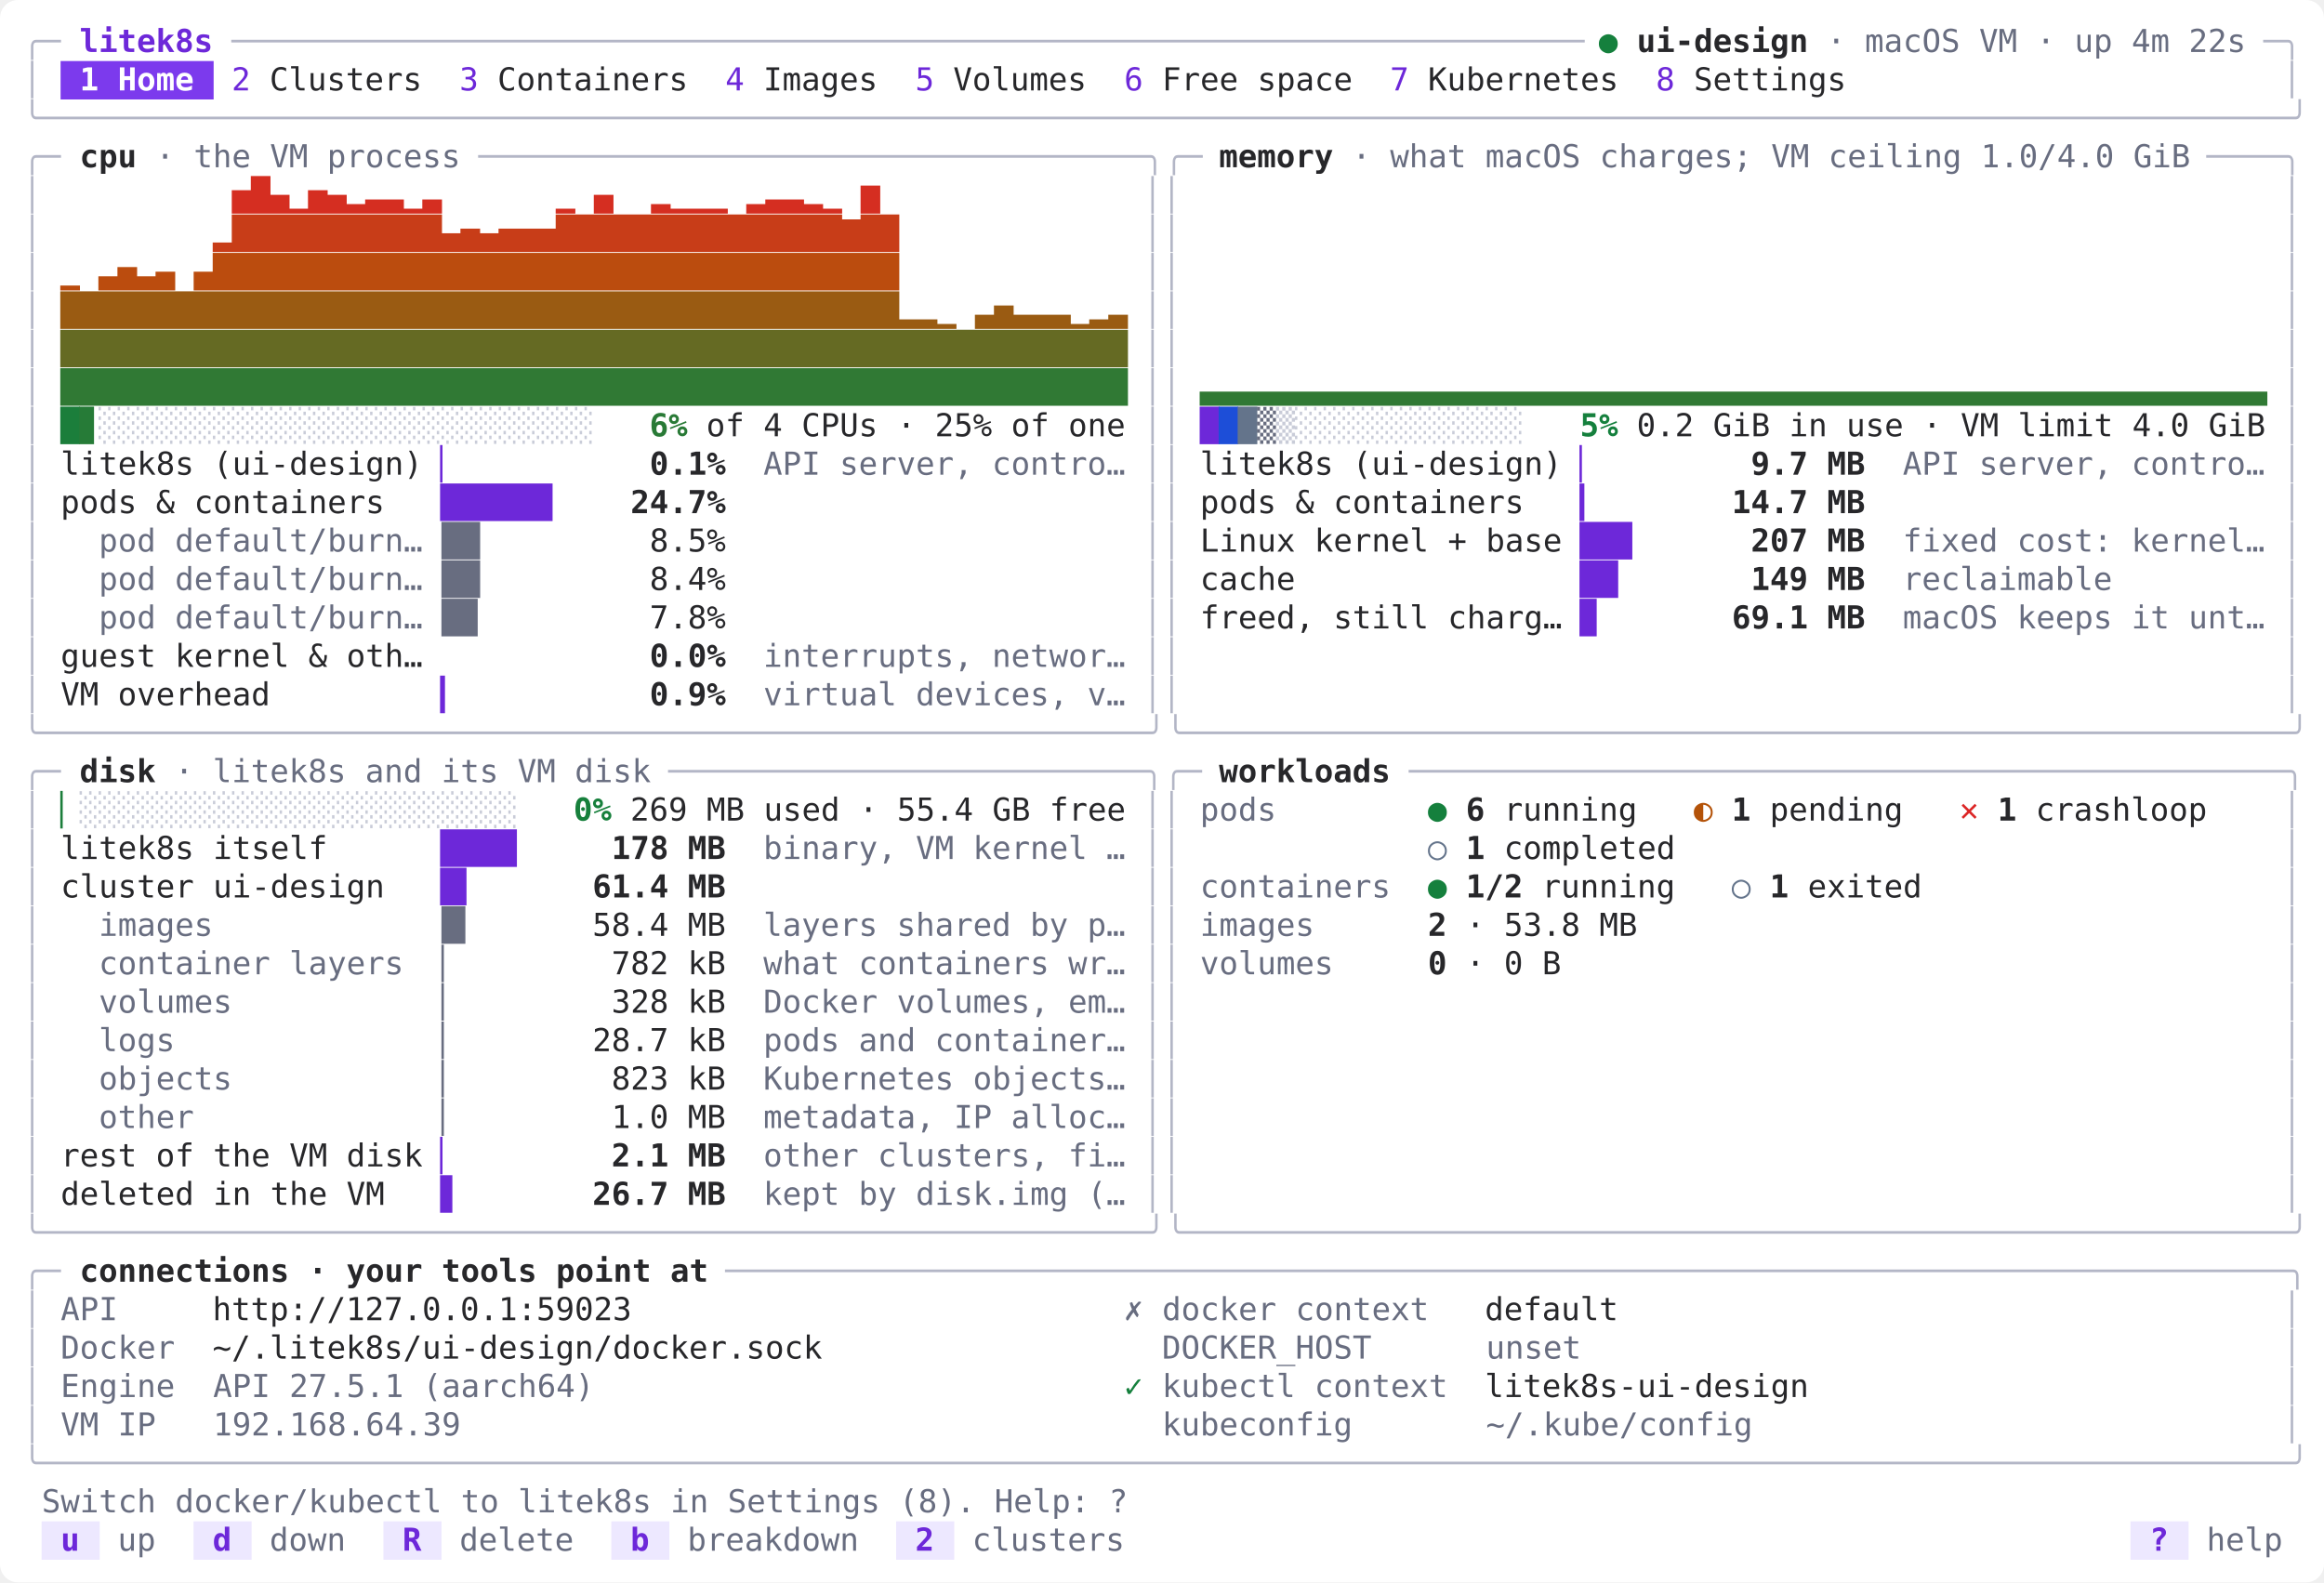
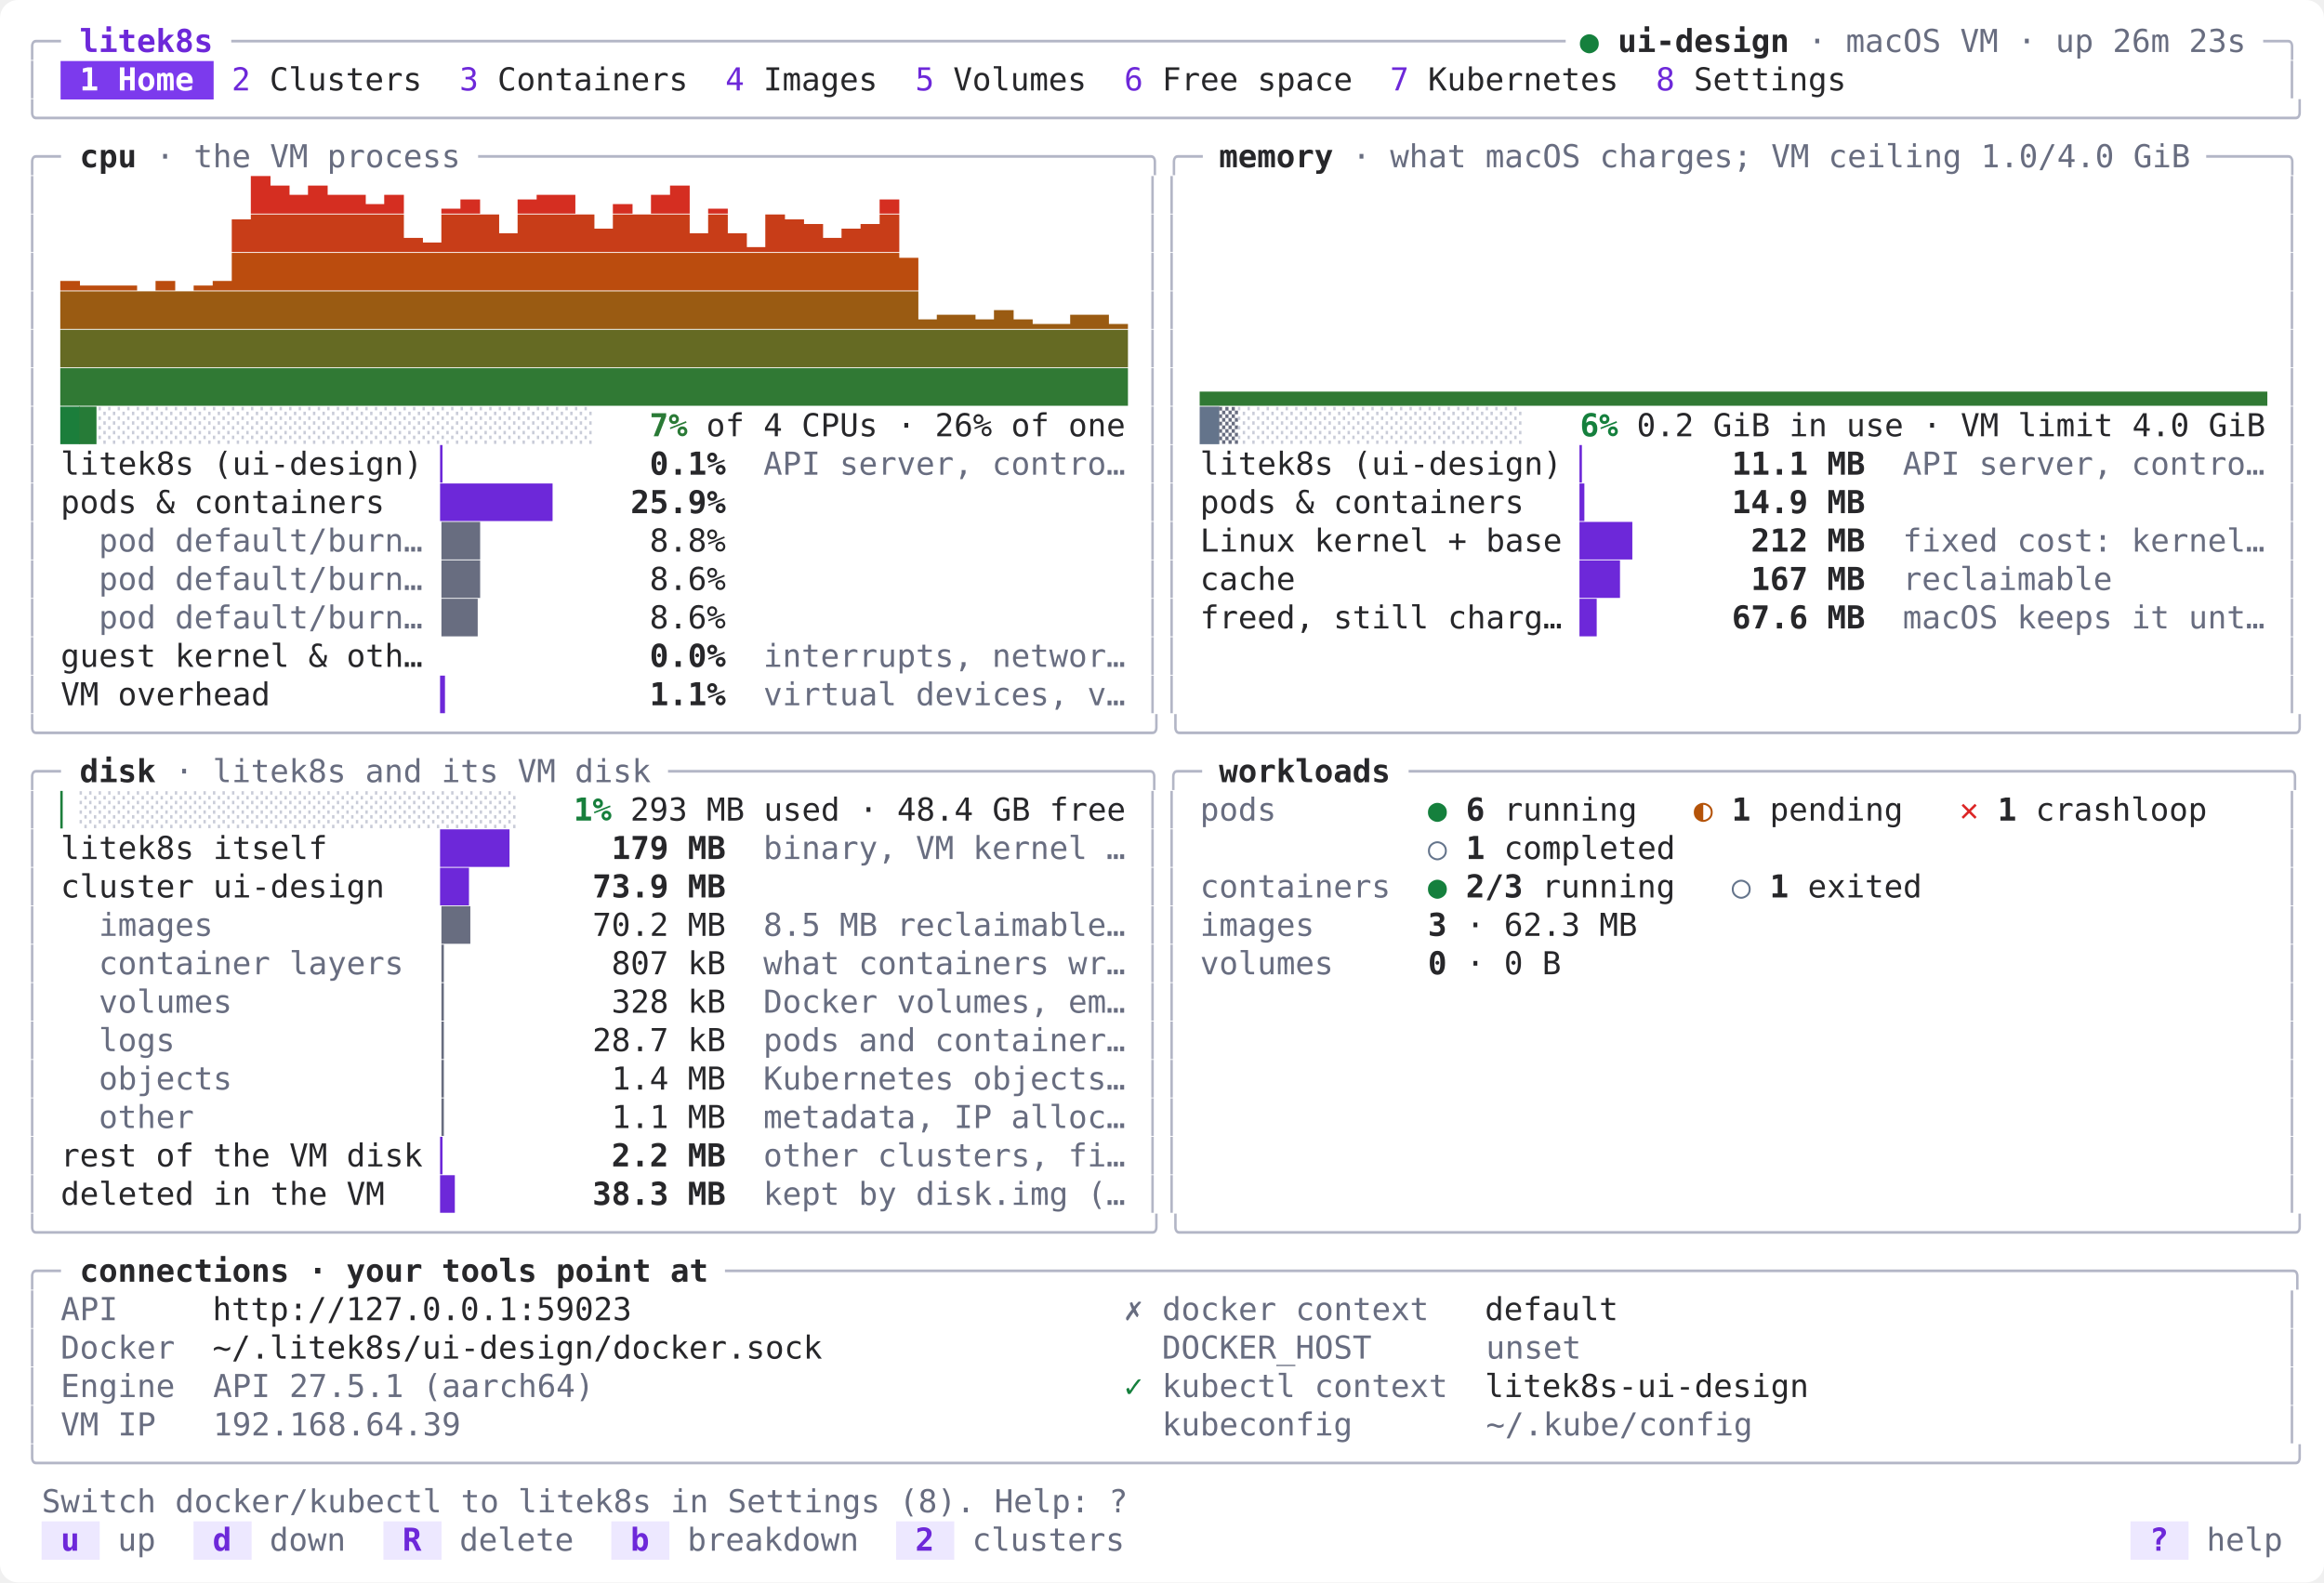
<svg xmlns="http://www.w3.org/2000/svg" width="1028" height="700" viewBox="0 0 1028 700" font-family="Menlo, Monaco, 'DejaVu Sans Mono', monospace" font-size="14">
  <rect width="100%" height="100%" rx="8" fill="#ffffff" />
  <text x="10.0" y="23" fill="#b3b6c6" xml:space="preserve" textLength="25.2" lengthAdjust="spacingAndGlyphs">╭─ </text>
  <text x="35.2" y="23" fill="#6d28d9" font-weight="bold" xml:space="preserve" textLength="58.8" lengthAdjust="spacingAndGlyphs">litek8s</text>
-   <text x="94.0" y="23" fill="#b3b6c6" xml:space="preserve" textLength="613.2" lengthAdjust="spacingAndGlyphs"> ─────────────────────────────────────────────────────────────────────── </text>
-   <text x="707.2" y="23" fill="#15803d" xml:space="preserve" textLength="16.8" lengthAdjust="spacingAndGlyphs">● </text>
-   <text x="724.0" y="23" fill="#27272a" font-weight="bold" xml:space="preserve" textLength="75.6" lengthAdjust="spacingAndGlyphs">ui-design</text>
-   <text x="799.6" y="23" fill="#686d80" xml:space="preserve" textLength="193.2" lengthAdjust="spacingAndGlyphs"> · macOS VM · up 4m 22s</text>
+   <text x="94.0" y="23" fill="#b3b6c6" xml:space="preserve" textLength="604.8" lengthAdjust="spacingAndGlyphs"> ────────────────────────────────────────────────────────────────────── </text>
+   <text x="698.8" y="23" fill="#15803d" xml:space="preserve" textLength="16.8" lengthAdjust="spacingAndGlyphs">● </text>
+   <text x="715.6" y="23" fill="#27272a" font-weight="bold" xml:space="preserve" textLength="75.6" lengthAdjust="spacingAndGlyphs">ui-design</text>
+   <text x="791.2" y="23" fill="#686d80" xml:space="preserve" textLength="201.6" lengthAdjust="spacingAndGlyphs"> · macOS VM · up 26m 23s</text>
  <text x="992.8" y="23" fill="#b3b6c6" xml:space="preserve" textLength="25.2" lengthAdjust="spacingAndGlyphs"> ─╮</text>
  <rect x="26.8" y="27" width="67.7" height="17" fill="#7c3aed" />
  <text x="10.0" y="40" fill="#b3b6c6" xml:space="preserve" textLength="8.4" lengthAdjust="spacingAndGlyphs">│</text>
  <text x="26.8" y="40" fill="#ffffff" font-weight="bold" xml:space="preserve" textLength="67.2" lengthAdjust="spacingAndGlyphs"> 1 Home </text>
  <text x="94.0" y="40" fill="#6d28d9" xml:space="preserve" textLength="16.8" lengthAdjust="spacingAndGlyphs"> 2</text>
  <text x="110.8" y="40" fill="#27272a" xml:space="preserve" textLength="84.0" lengthAdjust="spacingAndGlyphs"> Clusters </text>
  <text x="194.8" y="40" fill="#6d28d9" xml:space="preserve" textLength="16.8" lengthAdjust="spacingAndGlyphs"> 3</text>
  <text x="211.6" y="40" fill="#27272a" xml:space="preserve" textLength="100.8" lengthAdjust="spacingAndGlyphs"> Containers </text>
  <text x="312.4" y="40" fill="#6d28d9" xml:space="preserve" textLength="16.8" lengthAdjust="spacingAndGlyphs"> 4</text>
  <text x="329.2" y="40" fill="#27272a" xml:space="preserve" textLength="67.2" lengthAdjust="spacingAndGlyphs"> Images </text>
  <text x="396.4" y="40" fill="#6d28d9" xml:space="preserve" textLength="16.8" lengthAdjust="spacingAndGlyphs"> 5</text>
  <text x="413.2" y="40" fill="#27272a" xml:space="preserve" textLength="75.6" lengthAdjust="spacingAndGlyphs"> Volumes </text>
  <text x="488.8" y="40" fill="#6d28d9" xml:space="preserve" textLength="16.8" lengthAdjust="spacingAndGlyphs"> 6</text>
  <text x="505.6" y="40" fill="#27272a" xml:space="preserve" textLength="100.8" lengthAdjust="spacingAndGlyphs"> Free space </text>
  <text x="606.4" y="40" fill="#6d28d9" xml:space="preserve" textLength="16.8" lengthAdjust="spacingAndGlyphs"> 7</text>
  <text x="623.2" y="40" fill="#27272a" xml:space="preserve" textLength="100.8" lengthAdjust="spacingAndGlyphs"> Kubernetes </text>
  <text x="724.0" y="40" fill="#6d28d9" xml:space="preserve" textLength="16.8" lengthAdjust="spacingAndGlyphs"> 8</text>
  <text x="740.8" y="40" fill="#27272a" xml:space="preserve" textLength="268.8" lengthAdjust="spacingAndGlyphs"> Settings                       </text>
  <text x="1009.6" y="40" fill="#b3b6c6" xml:space="preserve" textLength="8.4" lengthAdjust="spacingAndGlyphs">│</text>
  <text x="10.0" y="57" fill="#b3b6c6" xml:space="preserve" textLength="1008.0" lengthAdjust="spacingAndGlyphs">╰──────────────────────────────────────────────────────────────────────────────────────────────────────────────────────╯</text>
  <text x="10.0" y="74" fill="#b3b6c6" xml:space="preserve" textLength="25.2" lengthAdjust="spacingAndGlyphs">╭─ </text>
  <text x="35.2" y="74" fill="#27272a" font-weight="bold" xml:space="preserve" textLength="25.2" lengthAdjust="spacingAndGlyphs">cpu</text>
  <text x="60.4" y="74" fill="#686d80" xml:space="preserve" textLength="142.8" lengthAdjust="spacingAndGlyphs"> · the VM process</text>
  <text x="203.2" y="74" fill="#b3b6c6" xml:space="preserve" textLength="336.0" lengthAdjust="spacingAndGlyphs"> ───────────────────────────────────╮╭─ </text>
  <text x="539.2" y="74" fill="#27272a" font-weight="bold" xml:space="preserve" textLength="50.4" lengthAdjust="spacingAndGlyphs">memory</text>
  <text x="589.6" y="74" fill="#686d80" xml:space="preserve" textLength="378.0" lengthAdjust="spacingAndGlyphs"> · what macOS charges; VM ceiling 1.0/4.0 GiB</text>
  <text x="967.6" y="74" fill="#b3b6c6" xml:space="preserve" textLength="50.4" lengthAdjust="spacingAndGlyphs"> ────╮</text>
  <text x="10.0" y="91" fill="#b3b6c6" xml:space="preserve" textLength="8.4" lengthAdjust="spacingAndGlyphs">│</text>
-   <text x="26.8" y="91" fill="#d52e21" xml:space="preserve" textLength="470.4" lengthAdjust="spacingAndGlyphs">         ▅█▄▁▅▄▂▃▃▁▃      ▁ ▄  ▂▁▁▁ ▂▃▃▂▁ ▆             </text>
+   <text x="26.8" y="91" fill="#d52e21" xml:space="preserve" textLength="470.4" lengthAdjust="spacingAndGlyphs">          █▆▄▆▄▄▂▄  ▁▃  ▃▄▄  ▂ ▄▆ ▁        ▃            </text>
  <text x="505.6" y="91" fill="#b3b6c6" xml:space="preserve" textLength="16.8" lengthAdjust="spacingAndGlyphs">││</text>
  <text x="1009.6" y="91" fill="#b3b6c6" xml:space="preserve" textLength="8.4" lengthAdjust="spacingAndGlyphs">│</text>
  <text x="10.0" y="108" fill="#b3b6c6" xml:space="preserve" textLength="8.4" lengthAdjust="spacingAndGlyphs">│</text>
-   <text x="26.8" y="108" fill="#c83d18" xml:space="preserve" textLength="470.4" lengthAdjust="spacingAndGlyphs">        ▂███████████▄▅▄▅▅▅███████████████▇██            </text>
+   <text x="26.8" y="108" fill="#c83d18" xml:space="preserve" textLength="470.4" lengthAdjust="spacingAndGlyphs">         ▇████████▃▂███▄████▅████▄█▄▁█▇▆▃▅▆█            </text>
  <text x="505.6" y="108" fill="#b3b6c6" xml:space="preserve" textLength="16.8" lengthAdjust="spacingAndGlyphs">││</text>
  <text x="1009.6" y="108" fill="#b3b6c6" xml:space="preserve" textLength="8.4" lengthAdjust="spacingAndGlyphs">│</text>
  <text x="10.0" y="125" fill="#b3b6c6" xml:space="preserve" textLength="8.4" lengthAdjust="spacingAndGlyphs">│</text>
-   <text x="26.8" y="125" fill="#bb4c0e" xml:space="preserve" textLength="470.4" lengthAdjust="spacingAndGlyphs">▁ ▃▅▃▄ ▄████████████████████████████████████            </text>
+   <text x="26.8" y="125" fill="#bb4c0e" xml:space="preserve" textLength="470.4" lengthAdjust="spacingAndGlyphs">▂▁▁▁ ▂ ▁▂███████████████████████████████████▇           </text>
  <text x="505.6" y="125" fill="#b3b6c6" xml:space="preserve" textLength="16.8" lengthAdjust="spacingAndGlyphs">││</text>
  <text x="1009.6" y="125" fill="#b3b6c6" xml:space="preserve" textLength="8.4" lengthAdjust="spacingAndGlyphs">│</text>
  <text x="10.0" y="142" fill="#b3b6c6" xml:space="preserve" textLength="8.4" lengthAdjust="spacingAndGlyphs">│</text>
-   <text x="26.8" y="142" fill="#9a5b12" xml:space="preserve" textLength="470.4" lengthAdjust="spacingAndGlyphs">████████████████████████████████████████████▂▂▁ ▃▅▃▃▃▁▂▃</text>
+   <text x="26.8" y="142" fill="#9a5b12" xml:space="preserve" textLength="470.4" lengthAdjust="spacingAndGlyphs">█████████████████████████████████████████████▂▃▃▂▄▂▁▁▃▃▁</text>
  <text x="505.6" y="142" fill="#b3b6c6" xml:space="preserve" textLength="16.8" lengthAdjust="spacingAndGlyphs">││</text>
  <text x="1009.6" y="142" fill="#b3b6c6" xml:space="preserve" textLength="8.4" lengthAdjust="spacingAndGlyphs">│</text>
  <text x="10.0" y="159" fill="#b3b6c6" xml:space="preserve" textLength="8.4" lengthAdjust="spacingAndGlyphs">│</text>
  <text x="26.8" y="159" fill="#656a23" xml:space="preserve" textLength="470.4" lengthAdjust="spacingAndGlyphs">████████████████████████████████████████████████████████</text>
  <text x="505.6" y="159" fill="#b3b6c6" xml:space="preserve" textLength="16.8" lengthAdjust="spacingAndGlyphs">││</text>
  <text x="1009.6" y="159" fill="#b3b6c6" xml:space="preserve" textLength="8.4" lengthAdjust="spacingAndGlyphs">│</text>
  <text x="10.0" y="176" fill="#b3b6c6" xml:space="preserve" textLength="8.4" lengthAdjust="spacingAndGlyphs">│</text>
  <text x="26.8" y="176" fill="#307934" xml:space="preserve" textLength="470.4" lengthAdjust="spacingAndGlyphs">████████████████████████████████████████████████████████</text>
  <text x="505.6" y="176" fill="#b3b6c6" xml:space="preserve" textLength="16.8" lengthAdjust="spacingAndGlyphs">││</text>
  <text x="530.8" y="176" fill="#307934" xml:space="preserve" textLength="470.4" lengthAdjust="spacingAndGlyphs">▃▃▃▃▃▃▃▃▃▃▃▃▃▃▃▃▃▃▃▃▃▃▃▃▃▃▃▃▃▃▃▃▃▃▃▃▃▃▃▃▃▃▃▃▃▃▃▃▃▃▃▃▃▃▃▃</text>
  <text x="1009.6" y="176" fill="#b3b6c6" xml:space="preserve" textLength="8.4" lengthAdjust="spacingAndGlyphs">│</text>
  <text x="10.0" y="193" fill="#b3b6c6" xml:space="preserve" textLength="8.4" lengthAdjust="spacingAndGlyphs">│</text>
  <text x="26.8" y="193" fill="#1b7e3b" xml:space="preserve" textLength="8.4" lengthAdjust="spacingAndGlyphs">█</text>
-   <text x="35.2" y="193" fill="#267b37" xml:space="preserve" textLength="8.4" lengthAdjust="spacingAndGlyphs">▊</text>
+   <text x="35.2" y="193" fill="#267b37" xml:space="preserve" textLength="8.4" lengthAdjust="spacingAndGlyphs">▉</text>
  <text x="43.6" y="193" fill="#c9ccd8" xml:space="preserve" textLength="218.4" lengthAdjust="spacingAndGlyphs">░░░░░░░░░░░░░░░░░░░░░░░░░░</text>
-   <text x="262.0" y="193" fill="#297a36" font-weight="bold" xml:space="preserve" textLength="50.4" lengthAdjust="spacingAndGlyphs">   6% </text>
-   <text x="312.4" y="193" fill="#27272a" xml:space="preserve" textLength="193.2" lengthAdjust="spacingAndGlyphs">of 4 CPUs · 25% of one </text>
+   <text x="262.0" y="193" fill="#2a7a36" font-weight="bold" xml:space="preserve" textLength="50.4" lengthAdjust="spacingAndGlyphs">   7% </text>
+   <text x="312.4" y="193" fill="#27272a" xml:space="preserve" textLength="193.2" lengthAdjust="spacingAndGlyphs">of 4 CPUs · 26% of one </text>
  <text x="505.6" y="193" fill="#b3b6c6" xml:space="preserve" textLength="16.8" lengthAdjust="spacingAndGlyphs">││</text>
-   <text x="530.8" y="193" fill="#6d28d9" xml:space="preserve" textLength="8.4" lengthAdjust="spacingAndGlyphs">█</text>
-   <text x="539.2" y="193" fill="#1d4ed8" xml:space="preserve" textLength="8.4" lengthAdjust="spacingAndGlyphs">█</text>
-   <text x="547.6" y="193" fill="#64748b" xml:space="preserve" textLength="8.4" lengthAdjust="spacingAndGlyphs">█</text>
-   <text x="556.0" y="193" fill="#686d80" xml:space="preserve" textLength="8.4" lengthAdjust="spacingAndGlyphs">▒</text>
-   <text x="564.4" y="193" fill="#c9ccd8" xml:space="preserve" textLength="109.2" lengthAdjust="spacingAndGlyphs">▒░░░░░░░░░░░░</text>
-   <text x="673.6" y="193" fill="#15803d" font-weight="bold" xml:space="preserve" textLength="50.4" lengthAdjust="spacingAndGlyphs">   5% </text>
+   <text x="530.8" y="193" fill="#64748b" xml:space="preserve" textLength="8.4" lengthAdjust="spacingAndGlyphs">█</text>
+   <text x="539.2" y="193" fill="#686d80" xml:space="preserve" textLength="8.4" lengthAdjust="spacingAndGlyphs">▒</text>
+   <text x="547.6" y="193" fill="#c9ccd8" xml:space="preserve" textLength="126.0" lengthAdjust="spacingAndGlyphs">░░░░░░░░░░░░░░░</text>
+   <text x="673.6" y="193" fill="#15803d" font-weight="bold" xml:space="preserve" textLength="50.4" lengthAdjust="spacingAndGlyphs">   6% </text>
  <text x="724.0" y="193" fill="#27272a" xml:space="preserve" textLength="285.6" lengthAdjust="spacingAndGlyphs">0.2 GiB in use · VM limit 4.0 GiB </text>
  <text x="1009.6" y="193" fill="#b3b6c6" xml:space="preserve" textLength="8.4" lengthAdjust="spacingAndGlyphs">│</text>
  <text x="10.0" y="210" fill="#b3b6c6" xml:space="preserve" textLength="8.4" lengthAdjust="spacingAndGlyphs">│</text>
  <text x="18.4" y="210" fill="#27272a" xml:space="preserve" textLength="176.4" lengthAdjust="spacingAndGlyphs"> litek8s (ui-design) </text>
  <text x="194.8" y="210" fill="#6d28d9" xml:space="preserve" textLength="50.4" lengthAdjust="spacingAndGlyphs">▏     </text>
  <text x="245.2" y="210" fill="#27272a" font-weight="bold" xml:space="preserve" textLength="75.6" lengthAdjust="spacingAndGlyphs">     0.1%</text>
  <text x="320.8" y="210" fill="#686d80" xml:space="preserve" textLength="176.4" lengthAdjust="spacingAndGlyphs">  API server, contro…</text>
  <text x="505.6" y="210" fill="#b3b6c6" xml:space="preserve" textLength="16.8" lengthAdjust="spacingAndGlyphs">││</text>
  <text x="522.4" y="210" fill="#27272a" xml:space="preserve" textLength="176.4" lengthAdjust="spacingAndGlyphs"> litek8s (ui-design) </text>
  <text x="698.8" y="210" fill="#6d28d9" xml:space="preserve" textLength="50.4" lengthAdjust="spacingAndGlyphs">▏     </text>
-   <text x="749.2" y="210" fill="#27272a" font-weight="bold" xml:space="preserve" textLength="75.6" lengthAdjust="spacingAndGlyphs">   9.7 MB</text>
+   <text x="749.2" y="210" fill="#27272a" font-weight="bold" xml:space="preserve" textLength="75.6" lengthAdjust="spacingAndGlyphs">  11.1 MB</text>
  <text x="824.8" y="210" fill="#686d80" xml:space="preserve" textLength="176.4" lengthAdjust="spacingAndGlyphs">  API server, contro…</text>
  <text x="1009.6" y="210" fill="#b3b6c6" xml:space="preserve" textLength="8.4" lengthAdjust="spacingAndGlyphs">│</text>
  <text x="10.0" y="227" fill="#b3b6c6" xml:space="preserve" textLength="8.4" lengthAdjust="spacingAndGlyphs">│</text>
  <text x="18.4" y="227" fill="#27272a" xml:space="preserve" textLength="176.4" lengthAdjust="spacingAndGlyphs"> pods &amp; containers   </text>
  <text x="194.8" y="227" fill="#6d28d9" xml:space="preserve" textLength="50.4" lengthAdjust="spacingAndGlyphs">█████▉</text>
-   <text x="245.2" y="227" fill="#27272a" font-weight="bold" xml:space="preserve" textLength="75.6" lengthAdjust="spacingAndGlyphs">    24.7%</text>
+   <text x="245.2" y="227" fill="#27272a" font-weight="bold" xml:space="preserve" textLength="75.6" lengthAdjust="spacingAndGlyphs">    25.9%</text>
  <text x="505.6" y="227" fill="#b3b6c6" xml:space="preserve" textLength="16.8" lengthAdjust="spacingAndGlyphs">││</text>
  <text x="522.4" y="227" fill="#27272a" xml:space="preserve" textLength="176.4" lengthAdjust="spacingAndGlyphs"> pods &amp; containers   </text>
  <text x="698.8" y="227" fill="#6d28d9" xml:space="preserve" textLength="50.4" lengthAdjust="spacingAndGlyphs">▎     </text>
-   <text x="749.2" y="227" fill="#27272a" font-weight="bold" xml:space="preserve" textLength="75.6" lengthAdjust="spacingAndGlyphs">  14.7 MB</text>
+   <text x="749.2" y="227" fill="#27272a" font-weight="bold" xml:space="preserve" textLength="75.6" lengthAdjust="spacingAndGlyphs">  14.9 MB</text>
  <text x="1009.6" y="227" fill="#b3b6c6" xml:space="preserve" textLength="8.4" lengthAdjust="spacingAndGlyphs">│</text>
  <text x="10.0" y="244" fill="#b3b6c6" xml:space="preserve" textLength="8.4" lengthAdjust="spacingAndGlyphs">│</text>
  <text x="18.4" y="244" fill="#686d80" xml:space="preserve" textLength="226.8" lengthAdjust="spacingAndGlyphs">   pod default/burn… ██    </text>
-   <text x="245.2" y="244" fill="#27272a" xml:space="preserve" textLength="260.4" lengthAdjust="spacingAndGlyphs">     8.5%                      </text>
+   <text x="245.2" y="244" fill="#27272a" xml:space="preserve" textLength="260.4" lengthAdjust="spacingAndGlyphs">     8.8%                      </text>
  <text x="505.6" y="244" fill="#b3b6c6" xml:space="preserve" textLength="16.8" lengthAdjust="spacingAndGlyphs">││</text>
  <text x="522.4" y="244" fill="#27272a" xml:space="preserve" textLength="176.4" lengthAdjust="spacingAndGlyphs"> Linux kernel + base </text>
  <text x="698.8" y="244" fill="#6d28d9" xml:space="preserve" textLength="50.4" lengthAdjust="spacingAndGlyphs">██▊   </text>
-   <text x="749.2" y="244" fill="#27272a" font-weight="bold" xml:space="preserve" textLength="75.6" lengthAdjust="spacingAndGlyphs">   207 MB</text>
+   <text x="749.2" y="244" fill="#27272a" font-weight="bold" xml:space="preserve" textLength="75.6" lengthAdjust="spacingAndGlyphs">   212 MB</text>
  <text x="824.8" y="244" fill="#686d80" xml:space="preserve" textLength="176.4" lengthAdjust="spacingAndGlyphs">  fixed cost: kernel…</text>
  <text x="1009.6" y="244" fill="#b3b6c6" xml:space="preserve" textLength="8.4" lengthAdjust="spacingAndGlyphs">│</text>
  <text x="10.0" y="261" fill="#b3b6c6" xml:space="preserve" textLength="8.4" lengthAdjust="spacingAndGlyphs">│</text>
  <text x="18.4" y="261" fill="#686d80" xml:space="preserve" textLength="226.8" lengthAdjust="spacingAndGlyphs">   pod default/burn… ██    </text>
-   <text x="245.2" y="261" fill="#27272a" xml:space="preserve" textLength="260.4" lengthAdjust="spacingAndGlyphs">     8.4%                      </text>
+   <text x="245.2" y="261" fill="#27272a" xml:space="preserve" textLength="260.4" lengthAdjust="spacingAndGlyphs">     8.6%                      </text>
  <text x="505.6" y="261" fill="#b3b6c6" xml:space="preserve" textLength="16.8" lengthAdjust="spacingAndGlyphs">││</text>
  <text x="522.4" y="261" fill="#27272a" xml:space="preserve" textLength="176.4" lengthAdjust="spacingAndGlyphs"> cache               </text>
-   <text x="698.8" y="261" fill="#6d28d9" xml:space="preserve" textLength="50.4" lengthAdjust="spacingAndGlyphs">██    </text>
-   <text x="749.2" y="261" fill="#27272a" font-weight="bold" xml:space="preserve" textLength="75.6" lengthAdjust="spacingAndGlyphs">   149 MB</text>
+   <text x="698.8" y="261" fill="#6d28d9" xml:space="preserve" textLength="50.4" lengthAdjust="spacingAndGlyphs">██▏   </text>
+   <text x="749.2" y="261" fill="#27272a" font-weight="bold" xml:space="preserve" textLength="75.6" lengthAdjust="spacingAndGlyphs">   167 MB</text>
  <text x="824.8" y="261" fill="#686d80" xml:space="preserve" textLength="109.2" lengthAdjust="spacingAndGlyphs">  reclaimable</text>
  <text x="1009.6" y="261" fill="#b3b6c6" xml:space="preserve" textLength="8.4" lengthAdjust="spacingAndGlyphs">│</text>
  <text x="10.0" y="278" fill="#b3b6c6" xml:space="preserve" textLength="8.4" lengthAdjust="spacingAndGlyphs">│</text>
  <text x="18.4" y="278" fill="#686d80" xml:space="preserve" textLength="226.8" lengthAdjust="spacingAndGlyphs">   pod default/burn… █▉    </text>
-   <text x="245.2" y="278" fill="#27272a" xml:space="preserve" textLength="260.4" lengthAdjust="spacingAndGlyphs">     7.8%                      </text>
+   <text x="245.2" y="278" fill="#27272a" xml:space="preserve" textLength="260.4" lengthAdjust="spacingAndGlyphs">     8.6%                      </text>
  <text x="505.6" y="278" fill="#b3b6c6" xml:space="preserve" textLength="16.8" lengthAdjust="spacingAndGlyphs">││</text>
  <text x="522.4" y="278" fill="#27272a" xml:space="preserve" textLength="176.4" lengthAdjust="spacingAndGlyphs"> freed, still charg… </text>
  <text x="698.8" y="278" fill="#6d28d9" xml:space="preserve" textLength="50.4" lengthAdjust="spacingAndGlyphs">▉     </text>
-   <text x="749.2" y="278" fill="#27272a" font-weight="bold" xml:space="preserve" textLength="75.6" lengthAdjust="spacingAndGlyphs">  69.1 MB</text>
+   <text x="749.2" y="278" fill="#27272a" font-weight="bold" xml:space="preserve" textLength="75.6" lengthAdjust="spacingAndGlyphs">  67.6 MB</text>
  <text x="824.8" y="278" fill="#686d80" xml:space="preserve" textLength="176.4" lengthAdjust="spacingAndGlyphs">  macOS keeps it unt…</text>
  <text x="1009.6" y="278" fill="#b3b6c6" xml:space="preserve" textLength="8.4" lengthAdjust="spacingAndGlyphs">│</text>
  <text x="10.0" y="295" fill="#b3b6c6" xml:space="preserve" textLength="8.4" lengthAdjust="spacingAndGlyphs">│</text>
  <text x="18.4" y="295" fill="#27272a" xml:space="preserve" textLength="176.4" lengthAdjust="spacingAndGlyphs"> guest kernel &amp; oth… </text>
  <text x="245.2" y="295" fill="#27272a" font-weight="bold" xml:space="preserve" textLength="75.6" lengthAdjust="spacingAndGlyphs">     0.0%</text>
  <text x="320.8" y="295" fill="#686d80" xml:space="preserve" textLength="176.4" lengthAdjust="spacingAndGlyphs">  interrupts, networ…</text>
  <text x="505.6" y="295" fill="#b3b6c6" xml:space="preserve" textLength="16.8" lengthAdjust="spacingAndGlyphs">││</text>
  <text x="1009.6" y="295" fill="#b3b6c6" xml:space="preserve" textLength="8.4" lengthAdjust="spacingAndGlyphs">│</text>
  <text x="10.0" y="312" fill="#b3b6c6" xml:space="preserve" textLength="8.4" lengthAdjust="spacingAndGlyphs">│</text>
  <text x="18.4" y="312" fill="#27272a" xml:space="preserve" textLength="176.4" lengthAdjust="spacingAndGlyphs"> VM overhead         </text>
  <text x="194.8" y="312" fill="#6d28d9" xml:space="preserve" textLength="50.4" lengthAdjust="spacingAndGlyphs">▎     </text>
-   <text x="245.2" y="312" fill="#27272a" font-weight="bold" xml:space="preserve" textLength="75.6" lengthAdjust="spacingAndGlyphs">     0.9%</text>
+   <text x="245.2" y="312" fill="#27272a" font-weight="bold" xml:space="preserve" textLength="75.6" lengthAdjust="spacingAndGlyphs">     1.1%</text>
  <text x="320.8" y="312" fill="#686d80" xml:space="preserve" textLength="176.4" lengthAdjust="spacingAndGlyphs">  virtual devices, v…</text>
  <text x="505.6" y="312" fill="#b3b6c6" xml:space="preserve" textLength="16.8" lengthAdjust="spacingAndGlyphs">││</text>
  <text x="1009.6" y="312" fill="#b3b6c6" xml:space="preserve" textLength="8.4" lengthAdjust="spacingAndGlyphs">│</text>
  <text x="10.0" y="329" fill="#b3b6c6" xml:space="preserve" textLength="1008.0" lengthAdjust="spacingAndGlyphs">╰──────────────────────────────────────────────────────────╯╰──────────────────────────────────────────────────────────╯</text>
  <text x="10.0" y="346" fill="#b3b6c6" xml:space="preserve" textLength="25.2" lengthAdjust="spacingAndGlyphs">╭─ </text>
  <text x="35.2" y="346" fill="#27272a" font-weight="bold" xml:space="preserve" textLength="33.6" lengthAdjust="spacingAndGlyphs">disk</text>
  <text x="68.8" y="346" fill="#686d80" xml:space="preserve" textLength="218.4" lengthAdjust="spacingAndGlyphs"> · litek8s and its VM disk</text>
  <text x="287.2" y="346" fill="#b3b6c6" xml:space="preserve" textLength="252.0" lengthAdjust="spacingAndGlyphs"> ─────────────────────────╮╭─ </text>
  <text x="539.2" y="346" fill="#27272a" font-weight="bold" xml:space="preserve" textLength="75.6" lengthAdjust="spacingAndGlyphs">workloads</text>
  <text x="614.8" y="346" fill="#b3b6c6" xml:space="preserve" textLength="403.2" lengthAdjust="spacingAndGlyphs"> ──────────────────────────────────────────────╮</text>
  <text x="10.0" y="363" fill="#b3b6c6" xml:space="preserve" textLength="8.4" lengthAdjust="spacingAndGlyphs">│</text>
  <text x="26.8" y="363" fill="#1c7e3b" xml:space="preserve" textLength="8.4" lengthAdjust="spacingAndGlyphs">▏</text>
  <text x="35.2" y="363" fill="#c9ccd8" xml:space="preserve" textLength="193.2" lengthAdjust="spacingAndGlyphs">░░░░░░░░░░░░░░░░░░░░░░░</text>
-   <text x="228.4" y="363" fill="#17803c" font-weight="bold" xml:space="preserve" textLength="50.4" lengthAdjust="spacingAndGlyphs">   0% </text>
-   <text x="278.8" y="363" fill="#27272a" xml:space="preserve" textLength="226.8" lengthAdjust="spacingAndGlyphs">269 MB used · 55.4 GB free </text>
+   <text x="228.4" y="363" fill="#177f3c" font-weight="bold" xml:space="preserve" textLength="50.4" lengthAdjust="spacingAndGlyphs">   1% </text>
+   <text x="278.8" y="363" fill="#27272a" xml:space="preserve" textLength="226.8" lengthAdjust="spacingAndGlyphs">293 MB used · 48.4 GB free </text>
  <text x="505.6" y="363" fill="#b3b6c6" xml:space="preserve" textLength="16.8" lengthAdjust="spacingAndGlyphs">││</text>
  <text x="522.4" y="363" fill="#686d80" xml:space="preserve" textLength="109.2" lengthAdjust="spacingAndGlyphs"> pods        </text>
  <text x="631.6" y="363" fill="#15803d" xml:space="preserve" textLength="16.8" lengthAdjust="spacingAndGlyphs">● </text>
  <text x="648.4" y="363" fill="#27272a" font-weight="bold" xml:space="preserve" textLength="8.4" lengthAdjust="spacingAndGlyphs">6</text>
  <text x="656.8" y="363" fill="#27272a" xml:space="preserve" textLength="92.4" lengthAdjust="spacingAndGlyphs"> running   </text>
  <text x="749.2" y="363" fill="#b45309" xml:space="preserve" textLength="16.8" lengthAdjust="spacingAndGlyphs">◐ </text>
  <text x="766.0" y="363" fill="#27272a" font-weight="bold" xml:space="preserve" textLength="8.4" lengthAdjust="spacingAndGlyphs">1</text>
  <text x="774.4" y="363" fill="#27272a" xml:space="preserve" textLength="92.4" lengthAdjust="spacingAndGlyphs"> pending   </text>
  <text x="866.8" y="363" fill="#dc2626" xml:space="preserve" textLength="16.8" lengthAdjust="spacingAndGlyphs">✕ </text>
  <text x="883.6" y="363" fill="#27272a" font-weight="bold" xml:space="preserve" textLength="8.4" lengthAdjust="spacingAndGlyphs">1</text>
  <text x="892.0" y="363" fill="#27272a" xml:space="preserve" textLength="117.6" lengthAdjust="spacingAndGlyphs"> crashloop    </text>
  <text x="1009.6" y="363" fill="#b3b6c6" xml:space="preserve" textLength="8.4" lengthAdjust="spacingAndGlyphs">│</text>
  <text x="10.0" y="380" fill="#b3b6c6" xml:space="preserve" textLength="8.4" lengthAdjust="spacingAndGlyphs">│</text>
  <text x="18.4" y="380" fill="#27272a" xml:space="preserve" textLength="176.4" lengthAdjust="spacingAndGlyphs"> litek8s itself      </text>
-   <text x="194.8" y="380" fill="#6d28d9" xml:space="preserve" textLength="50.4" lengthAdjust="spacingAndGlyphs">████  </text>
-   <text x="245.2" y="380" fill="#27272a" font-weight="bold" xml:space="preserve" textLength="75.6" lengthAdjust="spacingAndGlyphs">   178 MB</text>
+   <text x="194.8" y="380" fill="#6d28d9" xml:space="preserve" textLength="50.4" lengthAdjust="spacingAndGlyphs">███▋  </text>
+   <text x="245.2" y="380" fill="#27272a" font-weight="bold" xml:space="preserve" textLength="75.6" lengthAdjust="spacingAndGlyphs">   179 MB</text>
  <text x="320.8" y="380" fill="#686d80" xml:space="preserve" textLength="176.4" lengthAdjust="spacingAndGlyphs">  binary, VM kernel …</text>
  <text x="505.6" y="380" fill="#b3b6c6" xml:space="preserve" textLength="16.8" lengthAdjust="spacingAndGlyphs">││</text>
  <text x="631.6" y="380" fill="#64748b" xml:space="preserve" textLength="16.8" lengthAdjust="spacingAndGlyphs">○ </text>
  <text x="648.4" y="380" fill="#27272a" font-weight="bold" xml:space="preserve" textLength="8.4" lengthAdjust="spacingAndGlyphs">1</text>
  <text x="656.8" y="380" fill="#27272a" xml:space="preserve" textLength="352.8" lengthAdjust="spacingAndGlyphs"> completed                                </text>
  <text x="1009.6" y="380" fill="#b3b6c6" xml:space="preserve" textLength="8.4" lengthAdjust="spacingAndGlyphs">│</text>
  <text x="10.0" y="397" fill="#b3b6c6" xml:space="preserve" textLength="8.4" lengthAdjust="spacingAndGlyphs">│</text>
  <text x="18.4" y="397" fill="#27272a" xml:space="preserve" textLength="176.4" lengthAdjust="spacingAndGlyphs"> cluster ui-design   </text>
-   <text x="194.8" y="397" fill="#6d28d9" xml:space="preserve" textLength="50.4" lengthAdjust="spacingAndGlyphs">█▍    </text>
-   <text x="245.2" y="397" fill="#27272a" font-weight="bold" xml:space="preserve" textLength="75.6" lengthAdjust="spacingAndGlyphs">  61.4 MB</text>
+   <text x="194.8" y="397" fill="#6d28d9" xml:space="preserve" textLength="50.4" lengthAdjust="spacingAndGlyphs">█▌    </text>
+   <text x="245.2" y="397" fill="#27272a" font-weight="bold" xml:space="preserve" textLength="75.6" lengthAdjust="spacingAndGlyphs">  73.9 MB</text>
  <text x="505.6" y="397" fill="#b3b6c6" xml:space="preserve" textLength="16.8" lengthAdjust="spacingAndGlyphs">││</text>
  <text x="522.4" y="397" fill="#686d80" xml:space="preserve" textLength="109.2" lengthAdjust="spacingAndGlyphs"> containers  </text>
  <text x="631.6" y="397" fill="#15803d" xml:space="preserve" textLength="16.8" lengthAdjust="spacingAndGlyphs">● </text>
-   <text x="648.4" y="397" fill="#27272a" font-weight="bold" xml:space="preserve" textLength="25.2" lengthAdjust="spacingAndGlyphs">1/2</text>
+   <text x="648.4" y="397" fill="#27272a" font-weight="bold" xml:space="preserve" textLength="25.2" lengthAdjust="spacingAndGlyphs">2/3</text>
  <text x="673.6" y="397" fill="#27272a" xml:space="preserve" textLength="92.4" lengthAdjust="spacingAndGlyphs"> running   </text>
  <text x="766.0" y="397" fill="#64748b" xml:space="preserve" textLength="16.8" lengthAdjust="spacingAndGlyphs">○ </text>
  <text x="782.8" y="397" fill="#27272a" font-weight="bold" xml:space="preserve" textLength="8.4" lengthAdjust="spacingAndGlyphs">1</text>
  <text x="791.2" y="397" fill="#27272a" xml:space="preserve" textLength="218.4" lengthAdjust="spacingAndGlyphs"> exited                   </text>
  <text x="1009.6" y="397" fill="#b3b6c6" xml:space="preserve" textLength="8.4" lengthAdjust="spacingAndGlyphs">│</text>
  <text x="10.0" y="414" fill="#b3b6c6" xml:space="preserve" textLength="8.4" lengthAdjust="spacingAndGlyphs">│</text>
-   <text x="18.4" y="414" fill="#686d80" xml:space="preserve" textLength="226.8" lengthAdjust="spacingAndGlyphs">   images            █▎    </text>
-   <text x="245.2" y="414" fill="#27272a" xml:space="preserve" textLength="75.6" lengthAdjust="spacingAndGlyphs">  58.4 MB</text>
-   <text x="320.8" y="414" fill="#686d80" xml:space="preserve" textLength="176.4" lengthAdjust="spacingAndGlyphs">  layers shared by p…</text>
+   <text x="18.4" y="414" fill="#686d80" xml:space="preserve" textLength="226.8" lengthAdjust="spacingAndGlyphs">   images            █▌    </text>
+   <text x="245.2" y="414" fill="#27272a" xml:space="preserve" textLength="75.6" lengthAdjust="spacingAndGlyphs">  70.2 MB</text>
+   <text x="320.8" y="414" fill="#686d80" xml:space="preserve" textLength="176.4" lengthAdjust="spacingAndGlyphs">  8.5 MB reclaimable…</text>
  <text x="505.6" y="414" fill="#b3b6c6" xml:space="preserve" textLength="16.8" lengthAdjust="spacingAndGlyphs">││</text>
  <text x="522.4" y="414" fill="#686d80" xml:space="preserve" textLength="109.2" lengthAdjust="spacingAndGlyphs"> images      </text>
-   <text x="631.6" y="414" fill="#27272a" font-weight="bold" xml:space="preserve" textLength="8.4" lengthAdjust="spacingAndGlyphs">2</text>
-   <text x="640.0" y="414" fill="#27272a" xml:space="preserve" textLength="369.6" lengthAdjust="spacingAndGlyphs"> · 53.8 MB                                  </text>
+   <text x="631.6" y="414" fill="#27272a" font-weight="bold" xml:space="preserve" textLength="8.4" lengthAdjust="spacingAndGlyphs">3</text>
+   <text x="640.0" y="414" fill="#27272a" xml:space="preserve" textLength="369.6" lengthAdjust="spacingAndGlyphs"> · 62.3 MB                                  </text>
  <text x="1009.6" y="414" fill="#b3b6c6" xml:space="preserve" textLength="8.4" lengthAdjust="spacingAndGlyphs">│</text>
  <text x="10.0" y="431" fill="#b3b6c6" xml:space="preserve" textLength="8.4" lengthAdjust="spacingAndGlyphs">│</text>
  <text x="18.4" y="431" fill="#686d80" xml:space="preserve" textLength="226.8" lengthAdjust="spacingAndGlyphs">   container layers  ▏     </text>
-   <text x="245.2" y="431" fill="#27272a" xml:space="preserve" textLength="75.6" lengthAdjust="spacingAndGlyphs">   782 kB</text>
+   <text x="245.2" y="431" fill="#27272a" xml:space="preserve" textLength="75.6" lengthAdjust="spacingAndGlyphs">   807 kB</text>
  <text x="320.8" y="431" fill="#686d80" xml:space="preserve" textLength="176.4" lengthAdjust="spacingAndGlyphs">  what containers wr…</text>
  <text x="505.6" y="431" fill="#b3b6c6" xml:space="preserve" textLength="16.8" lengthAdjust="spacingAndGlyphs">││</text>
  <text x="522.4" y="431" fill="#686d80" xml:space="preserve" textLength="109.2" lengthAdjust="spacingAndGlyphs"> volumes     </text>
  <text x="631.6" y="431" fill="#27272a" font-weight="bold" xml:space="preserve" textLength="8.4" lengthAdjust="spacingAndGlyphs">0</text>
  <text x="640.0" y="431" fill="#27272a" xml:space="preserve" textLength="369.6" lengthAdjust="spacingAndGlyphs"> · 0 B                                      </text>
  <text x="1009.6" y="431" fill="#b3b6c6" xml:space="preserve" textLength="8.4" lengthAdjust="spacingAndGlyphs">│</text>
  <text x="10.0" y="448" fill="#b3b6c6" xml:space="preserve" textLength="8.4" lengthAdjust="spacingAndGlyphs">│</text>
  <text x="18.4" y="448" fill="#686d80" xml:space="preserve" textLength="226.8" lengthAdjust="spacingAndGlyphs">   volumes           ▏     </text>
  <text x="245.2" y="448" fill="#27272a" xml:space="preserve" textLength="75.6" lengthAdjust="spacingAndGlyphs">   328 kB</text>
  <text x="320.8" y="448" fill="#686d80" xml:space="preserve" textLength="176.4" lengthAdjust="spacingAndGlyphs">  Docker volumes, em…</text>
  <text x="505.6" y="448" fill="#b3b6c6" xml:space="preserve" textLength="16.8" lengthAdjust="spacingAndGlyphs">││</text>
  <text x="1009.6" y="448" fill="#b3b6c6" xml:space="preserve" textLength="8.4" lengthAdjust="spacingAndGlyphs">│</text>
  <text x="10.0" y="465" fill="#b3b6c6" xml:space="preserve" textLength="8.4" lengthAdjust="spacingAndGlyphs">│</text>
  <text x="18.4" y="465" fill="#686d80" xml:space="preserve" textLength="226.8" lengthAdjust="spacingAndGlyphs">   logs              ▏     </text>
  <text x="245.2" y="465" fill="#27272a" xml:space="preserve" textLength="75.6" lengthAdjust="spacingAndGlyphs">  28.7 kB</text>
  <text x="320.8" y="465" fill="#686d80" xml:space="preserve" textLength="176.4" lengthAdjust="spacingAndGlyphs">  pods and container…</text>
  <text x="505.6" y="465" fill="#b3b6c6" xml:space="preserve" textLength="16.8" lengthAdjust="spacingAndGlyphs">││</text>
  <text x="1009.6" y="465" fill="#b3b6c6" xml:space="preserve" textLength="8.4" lengthAdjust="spacingAndGlyphs">│</text>
  <text x="10.0" y="482" fill="#b3b6c6" xml:space="preserve" textLength="8.4" lengthAdjust="spacingAndGlyphs">│</text>
  <text x="18.4" y="482" fill="#686d80" xml:space="preserve" textLength="226.8" lengthAdjust="spacingAndGlyphs">   objects           ▏     </text>
-   <text x="245.2" y="482" fill="#27272a" xml:space="preserve" textLength="75.6" lengthAdjust="spacingAndGlyphs">   823 kB</text>
+   <text x="245.2" y="482" fill="#27272a" xml:space="preserve" textLength="75.6" lengthAdjust="spacingAndGlyphs">   1.4 MB</text>
  <text x="320.8" y="482" fill="#686d80" xml:space="preserve" textLength="176.4" lengthAdjust="spacingAndGlyphs">  Kubernetes objects…</text>
  <text x="505.6" y="482" fill="#b3b6c6" xml:space="preserve" textLength="16.8" lengthAdjust="spacingAndGlyphs">││</text>
  <text x="1009.6" y="482" fill="#b3b6c6" xml:space="preserve" textLength="8.4" lengthAdjust="spacingAndGlyphs">│</text>
  <text x="10.0" y="499" fill="#b3b6c6" xml:space="preserve" textLength="8.4" lengthAdjust="spacingAndGlyphs">│</text>
  <text x="18.4" y="499" fill="#686d80" xml:space="preserve" textLength="226.8" lengthAdjust="spacingAndGlyphs">   other             ▏     </text>
-   <text x="245.2" y="499" fill="#27272a" xml:space="preserve" textLength="75.6" lengthAdjust="spacingAndGlyphs">   1.0 MB</text>
+   <text x="245.2" y="499" fill="#27272a" xml:space="preserve" textLength="75.6" lengthAdjust="spacingAndGlyphs">   1.1 MB</text>
  <text x="320.8" y="499" fill="#686d80" xml:space="preserve" textLength="176.4" lengthAdjust="spacingAndGlyphs">  metadata, IP alloc…</text>
  <text x="505.6" y="499" fill="#b3b6c6" xml:space="preserve" textLength="16.8" lengthAdjust="spacingAndGlyphs">││</text>
  <text x="1009.6" y="499" fill="#b3b6c6" xml:space="preserve" textLength="8.4" lengthAdjust="spacingAndGlyphs">│</text>
  <text x="10.0" y="516" fill="#b3b6c6" xml:space="preserve" textLength="8.4" lengthAdjust="spacingAndGlyphs">│</text>
  <text x="18.4" y="516" fill="#27272a" xml:space="preserve" textLength="176.4" lengthAdjust="spacingAndGlyphs"> rest of the VM disk </text>
  <text x="194.8" y="516" fill="#6d28d9" xml:space="preserve" textLength="50.4" lengthAdjust="spacingAndGlyphs">▏     </text>
-   <text x="245.2" y="516" fill="#27272a" font-weight="bold" xml:space="preserve" textLength="75.6" lengthAdjust="spacingAndGlyphs">   2.1 MB</text>
+   <text x="245.2" y="516" fill="#27272a" font-weight="bold" xml:space="preserve" textLength="75.6" lengthAdjust="spacingAndGlyphs">   2.2 MB</text>
  <text x="320.8" y="516" fill="#686d80" xml:space="preserve" textLength="176.4" lengthAdjust="spacingAndGlyphs">  other clusters, fi…</text>
  <text x="505.6" y="516" fill="#b3b6c6" xml:space="preserve" textLength="16.8" lengthAdjust="spacingAndGlyphs">││</text>
  <text x="1009.6" y="516" fill="#b3b6c6" xml:space="preserve" textLength="8.4" lengthAdjust="spacingAndGlyphs">│</text>
  <text x="10.0" y="533" fill="#b3b6c6" xml:space="preserve" textLength="8.4" lengthAdjust="spacingAndGlyphs">│</text>
  <text x="18.4" y="533" fill="#27272a" xml:space="preserve" textLength="176.4" lengthAdjust="spacingAndGlyphs"> deleted in the VM   </text>
-   <text x="194.8" y="533" fill="#6d28d9" xml:space="preserve" textLength="50.4" lengthAdjust="spacingAndGlyphs">▋     </text>
-   <text x="245.2" y="533" fill="#27272a" font-weight="bold" xml:space="preserve" textLength="75.6" lengthAdjust="spacingAndGlyphs">  26.7 MB</text>
+   <text x="194.8" y="533" fill="#6d28d9" xml:space="preserve" textLength="50.4" lengthAdjust="spacingAndGlyphs">▊     </text>
+   <text x="245.2" y="533" fill="#27272a" font-weight="bold" xml:space="preserve" textLength="75.6" lengthAdjust="spacingAndGlyphs">  38.3 MB</text>
  <text x="320.8" y="533" fill="#686d80" xml:space="preserve" textLength="176.4" lengthAdjust="spacingAndGlyphs">  kept by disk.img (…</text>
  <text x="505.6" y="533" fill="#b3b6c6" xml:space="preserve" textLength="16.8" lengthAdjust="spacingAndGlyphs">││</text>
  <text x="1009.6" y="533" fill="#b3b6c6" xml:space="preserve" textLength="8.4" lengthAdjust="spacingAndGlyphs">│</text>
  <text x="10.0" y="550" fill="#b3b6c6" xml:space="preserve" textLength="1008.0" lengthAdjust="spacingAndGlyphs">╰──────────────────────────────────────────────────────────╯╰──────────────────────────────────────────────────────────╯</text>
  <text x="10.0" y="567" fill="#b3b6c6" xml:space="preserve" textLength="25.2" lengthAdjust="spacingAndGlyphs">╭─ </text>
  <text x="35.2" y="567" fill="#27272a" font-weight="bold" xml:space="preserve" textLength="277.2" lengthAdjust="spacingAndGlyphs">connections · your tools point at</text>
  <text x="312.4" y="567" fill="#b3b6c6" xml:space="preserve" textLength="705.6" lengthAdjust="spacingAndGlyphs"> ──────────────────────────────────────────────────────────────────────────────────╮</text>
  <text x="10.0" y="584" fill="#b3b6c6" xml:space="preserve" textLength="8.4" lengthAdjust="spacingAndGlyphs">│</text>
  <text x="18.4" y="584" fill="#686d80" xml:space="preserve" textLength="75.6" lengthAdjust="spacingAndGlyphs"> API     </text>
  <text x="94.0" y="584" fill="#27272a" xml:space="preserve" textLength="403.2" lengthAdjust="spacingAndGlyphs">http://127.0.0.1:59023                          </text>
  <text x="497.2" y="584" fill="#686d80" xml:space="preserve" textLength="159.6" lengthAdjust="spacingAndGlyphs">✗ docker context   </text>
  <text x="656.8" y="584" fill="#27272a" xml:space="preserve" textLength="352.8" lengthAdjust="spacingAndGlyphs">default                                   </text>
  <text x="1009.6" y="584" fill="#b3b6c6" xml:space="preserve" textLength="8.4" lengthAdjust="spacingAndGlyphs">│</text>
  <text x="10.0" y="601" fill="#b3b6c6" xml:space="preserve" textLength="8.4" lengthAdjust="spacingAndGlyphs">│</text>
  <text x="18.4" y="601" fill="#686d80" xml:space="preserve" textLength="75.6" lengthAdjust="spacingAndGlyphs"> Docker  </text>
  <text x="94.0" y="601" fill="#27272a" xml:space="preserve" textLength="420.0" lengthAdjust="spacingAndGlyphs">~/.litek8s/ui-design/docker.sock                  </text>
  <text x="514.0" y="601" fill="#686d80" xml:space="preserve" textLength="184.8" lengthAdjust="spacingAndGlyphs">DOCKER_HOST      unset</text>
  <text x="1009.6" y="601" fill="#b3b6c6" xml:space="preserve" textLength="8.4" lengthAdjust="spacingAndGlyphs">│</text>
  <text x="10.0" y="618" fill="#b3b6c6" xml:space="preserve" textLength="8.4" lengthAdjust="spacingAndGlyphs">│</text>
  <text x="18.4" y="618" fill="#686d80" xml:space="preserve" textLength="243.6" lengthAdjust="spacingAndGlyphs"> Engine  API 27.5.1 (aarch64)</text>
  <text x="497.2" y="618" fill="#15803d" xml:space="preserve" textLength="16.8" lengthAdjust="spacingAndGlyphs">✓ </text>
  <text x="514.0" y="618" fill="#686d80" xml:space="preserve" textLength="142.8" lengthAdjust="spacingAndGlyphs">kubectl context  </text>
  <text x="656.8" y="618" fill="#27272a" xml:space="preserve" textLength="352.8" lengthAdjust="spacingAndGlyphs">litek8s-ui-design                         </text>
  <text x="1009.6" y="618" fill="#b3b6c6" xml:space="preserve" textLength="8.4" lengthAdjust="spacingAndGlyphs">│</text>
  <text x="10.0" y="635" fill="#b3b6c6" xml:space="preserve" textLength="8.4" lengthAdjust="spacingAndGlyphs">│</text>
  <text x="18.4" y="635" fill="#686d80" xml:space="preserve" textLength="184.8" lengthAdjust="spacingAndGlyphs"> VM IP   192.168.64.39</text>
  <text x="514.0" y="635" fill="#686d80" xml:space="preserve" textLength="495.6" lengthAdjust="spacingAndGlyphs">kubeconfig       ~/.kube/config                            </text>
  <text x="1009.6" y="635" fill="#b3b6c6" xml:space="preserve" textLength="8.4" lengthAdjust="spacingAndGlyphs">│</text>
  <text x="10.0" y="652" fill="#b3b6c6" xml:space="preserve" textLength="1008.0" lengthAdjust="spacingAndGlyphs">╰──────────────────────────────────────────────────────────────────────────────────────────────────────────────────────╯</text>
  <text x="10.0" y="669" fill="#686d80" xml:space="preserve" textLength="487.2" lengthAdjust="spacingAndGlyphs"> Switch docker/kubectl to litek8s in Settings (8). Help: ?</text>
  <rect x="18.4" y="673" width="25.7" height="17" fill="#ede8ff" />
  <rect x="85.6" y="673" width="25.7" height="17" fill="#ede8ff" />
  <rect x="169.6" y="673" width="25.7" height="17" fill="#ede8ff" />
  <rect x="270.4" y="673" width="25.7" height="17" fill="#ede8ff" />
  <rect x="396.4" y="673" width="25.7" height="17" fill="#ede8ff" />
  <rect x="942.4" y="673" width="25.7" height="17" fill="#ede8ff" />
  <text x="18.4" y="686" fill="#6d28d9" font-weight="bold" xml:space="preserve" textLength="25.2" lengthAdjust="spacingAndGlyphs"> u </text>
  <text x="43.6" y="686" fill="#686d80" xml:space="preserve" textLength="42.0" lengthAdjust="spacingAndGlyphs"> up  </text>
  <text x="85.6" y="686" fill="#6d28d9" font-weight="bold" xml:space="preserve" textLength="25.2" lengthAdjust="spacingAndGlyphs"> d </text>
  <text x="110.8" y="686" fill="#686d80" xml:space="preserve" textLength="58.8" lengthAdjust="spacingAndGlyphs"> down  </text>
  <text x="169.6" y="686" fill="#6d28d9" font-weight="bold" xml:space="preserve" textLength="25.2" lengthAdjust="spacingAndGlyphs"> R </text>
  <text x="194.8" y="686" fill="#686d80" xml:space="preserve" textLength="75.6" lengthAdjust="spacingAndGlyphs"> delete  </text>
  <text x="270.4" y="686" fill="#6d28d9" font-weight="bold" xml:space="preserve" textLength="25.2" lengthAdjust="spacingAndGlyphs"> b </text>
  <text x="295.6" y="686" fill="#686d80" xml:space="preserve" textLength="100.8" lengthAdjust="spacingAndGlyphs"> breakdown  </text>
  <text x="396.4" y="686" fill="#6d28d9" font-weight="bold" xml:space="preserve" textLength="25.2" lengthAdjust="spacingAndGlyphs"> 2 </text>
  <text x="421.6" y="686" fill="#686d80" xml:space="preserve" textLength="92.4" lengthAdjust="spacingAndGlyphs"> clusters  </text>
  <text x="942.4" y="686" fill="#6d28d9" font-weight="bold" xml:space="preserve" textLength="25.2" lengthAdjust="spacingAndGlyphs"> ? </text>
  <text x="967.6" y="686" fill="#686d80" xml:space="preserve" textLength="42.0" lengthAdjust="spacingAndGlyphs"> help</text>
</svg>
